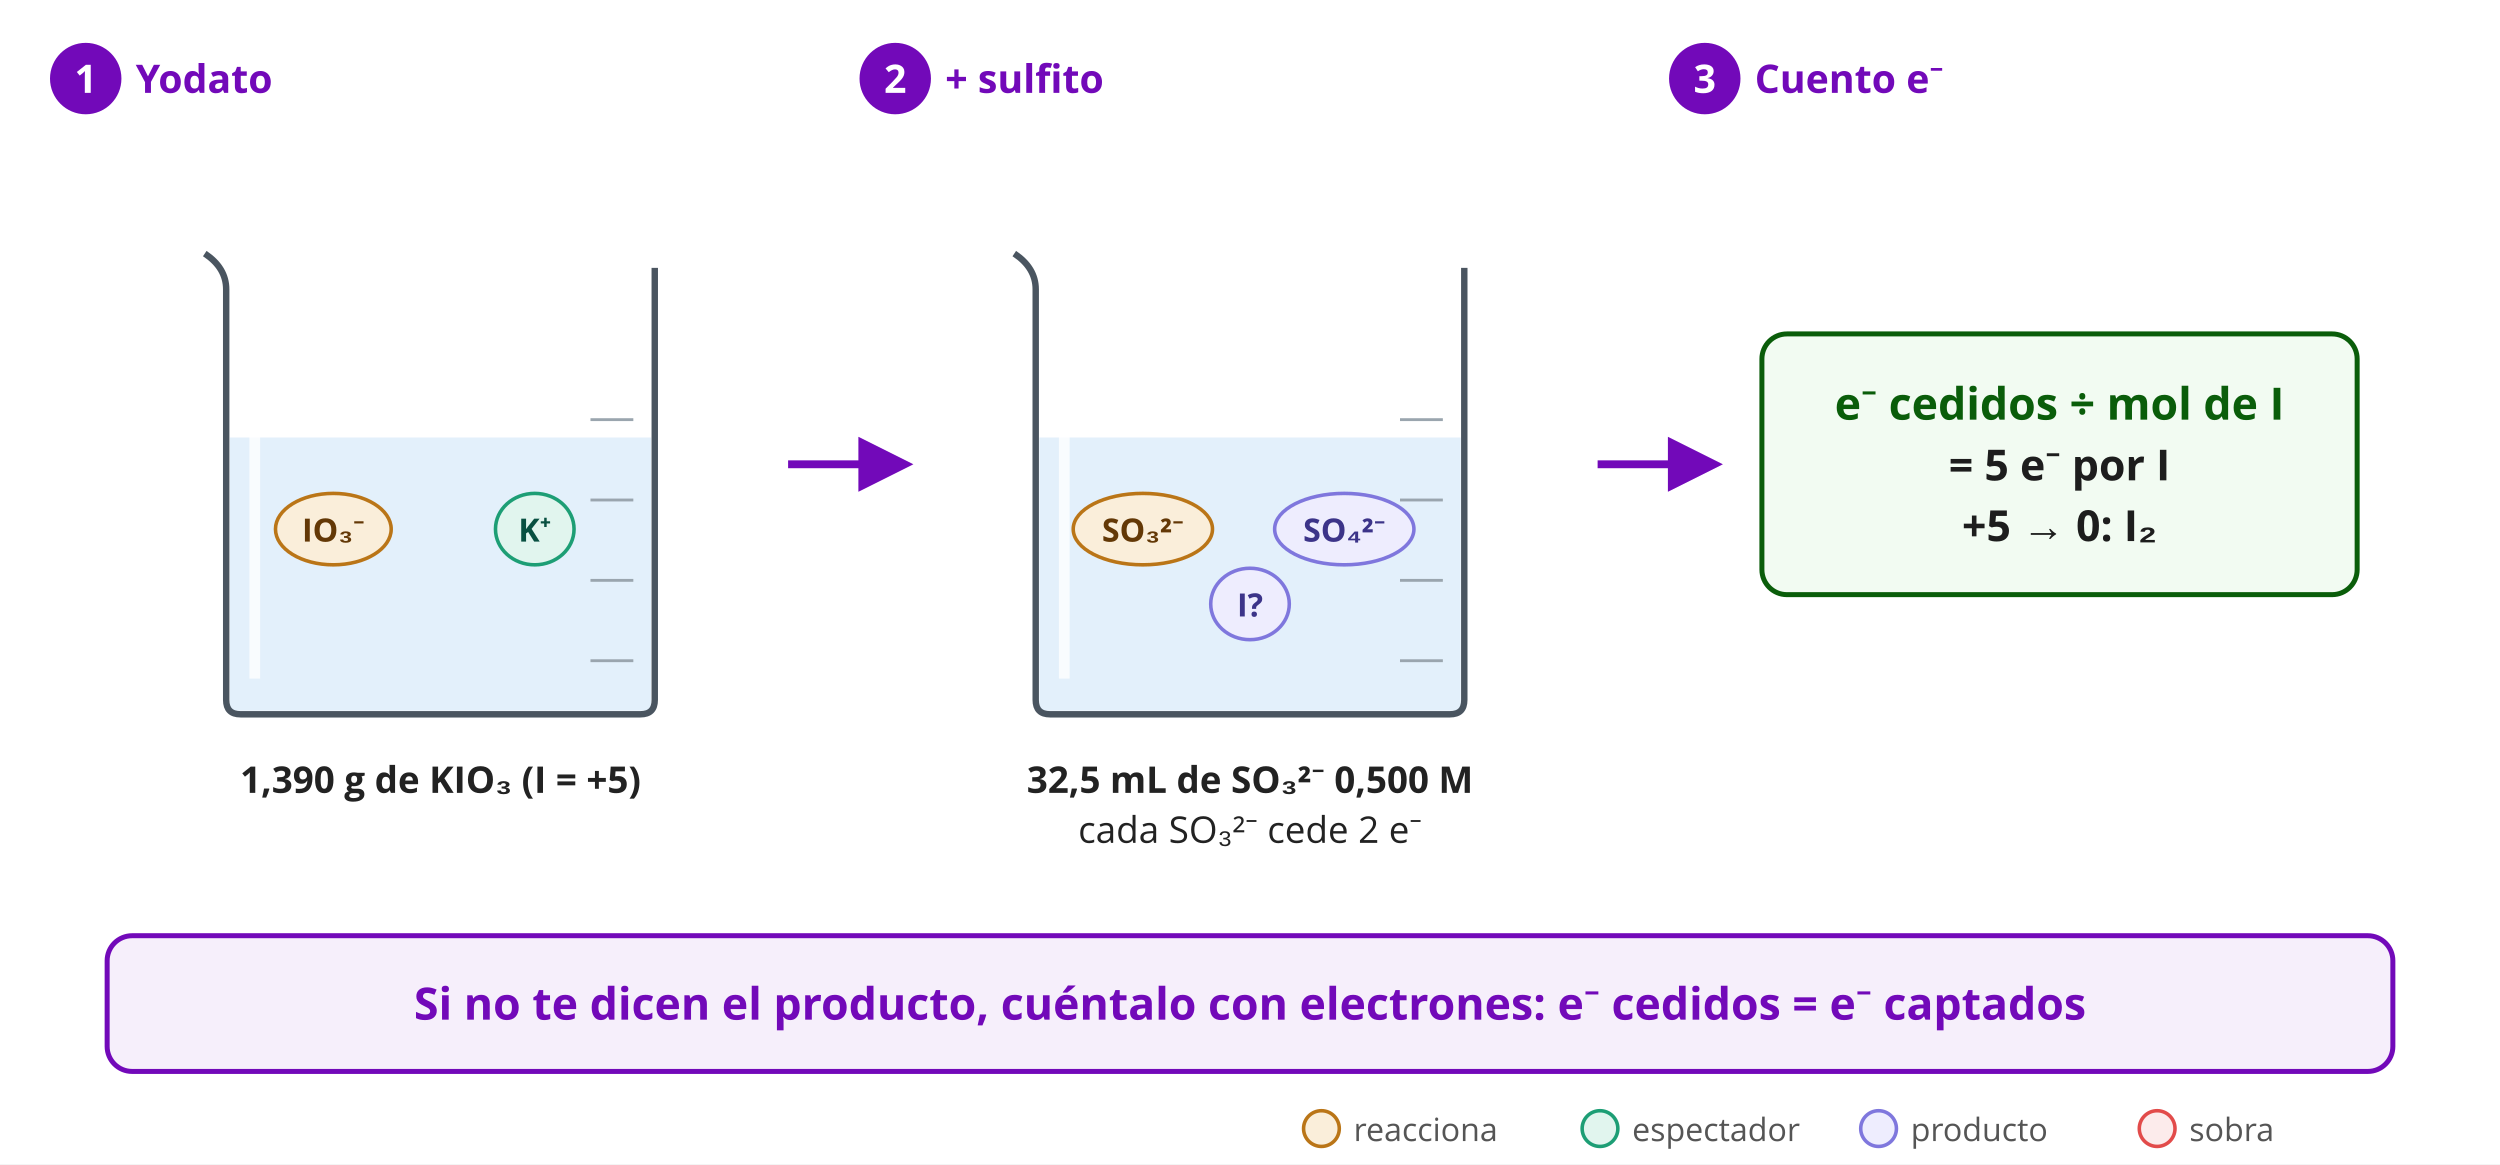
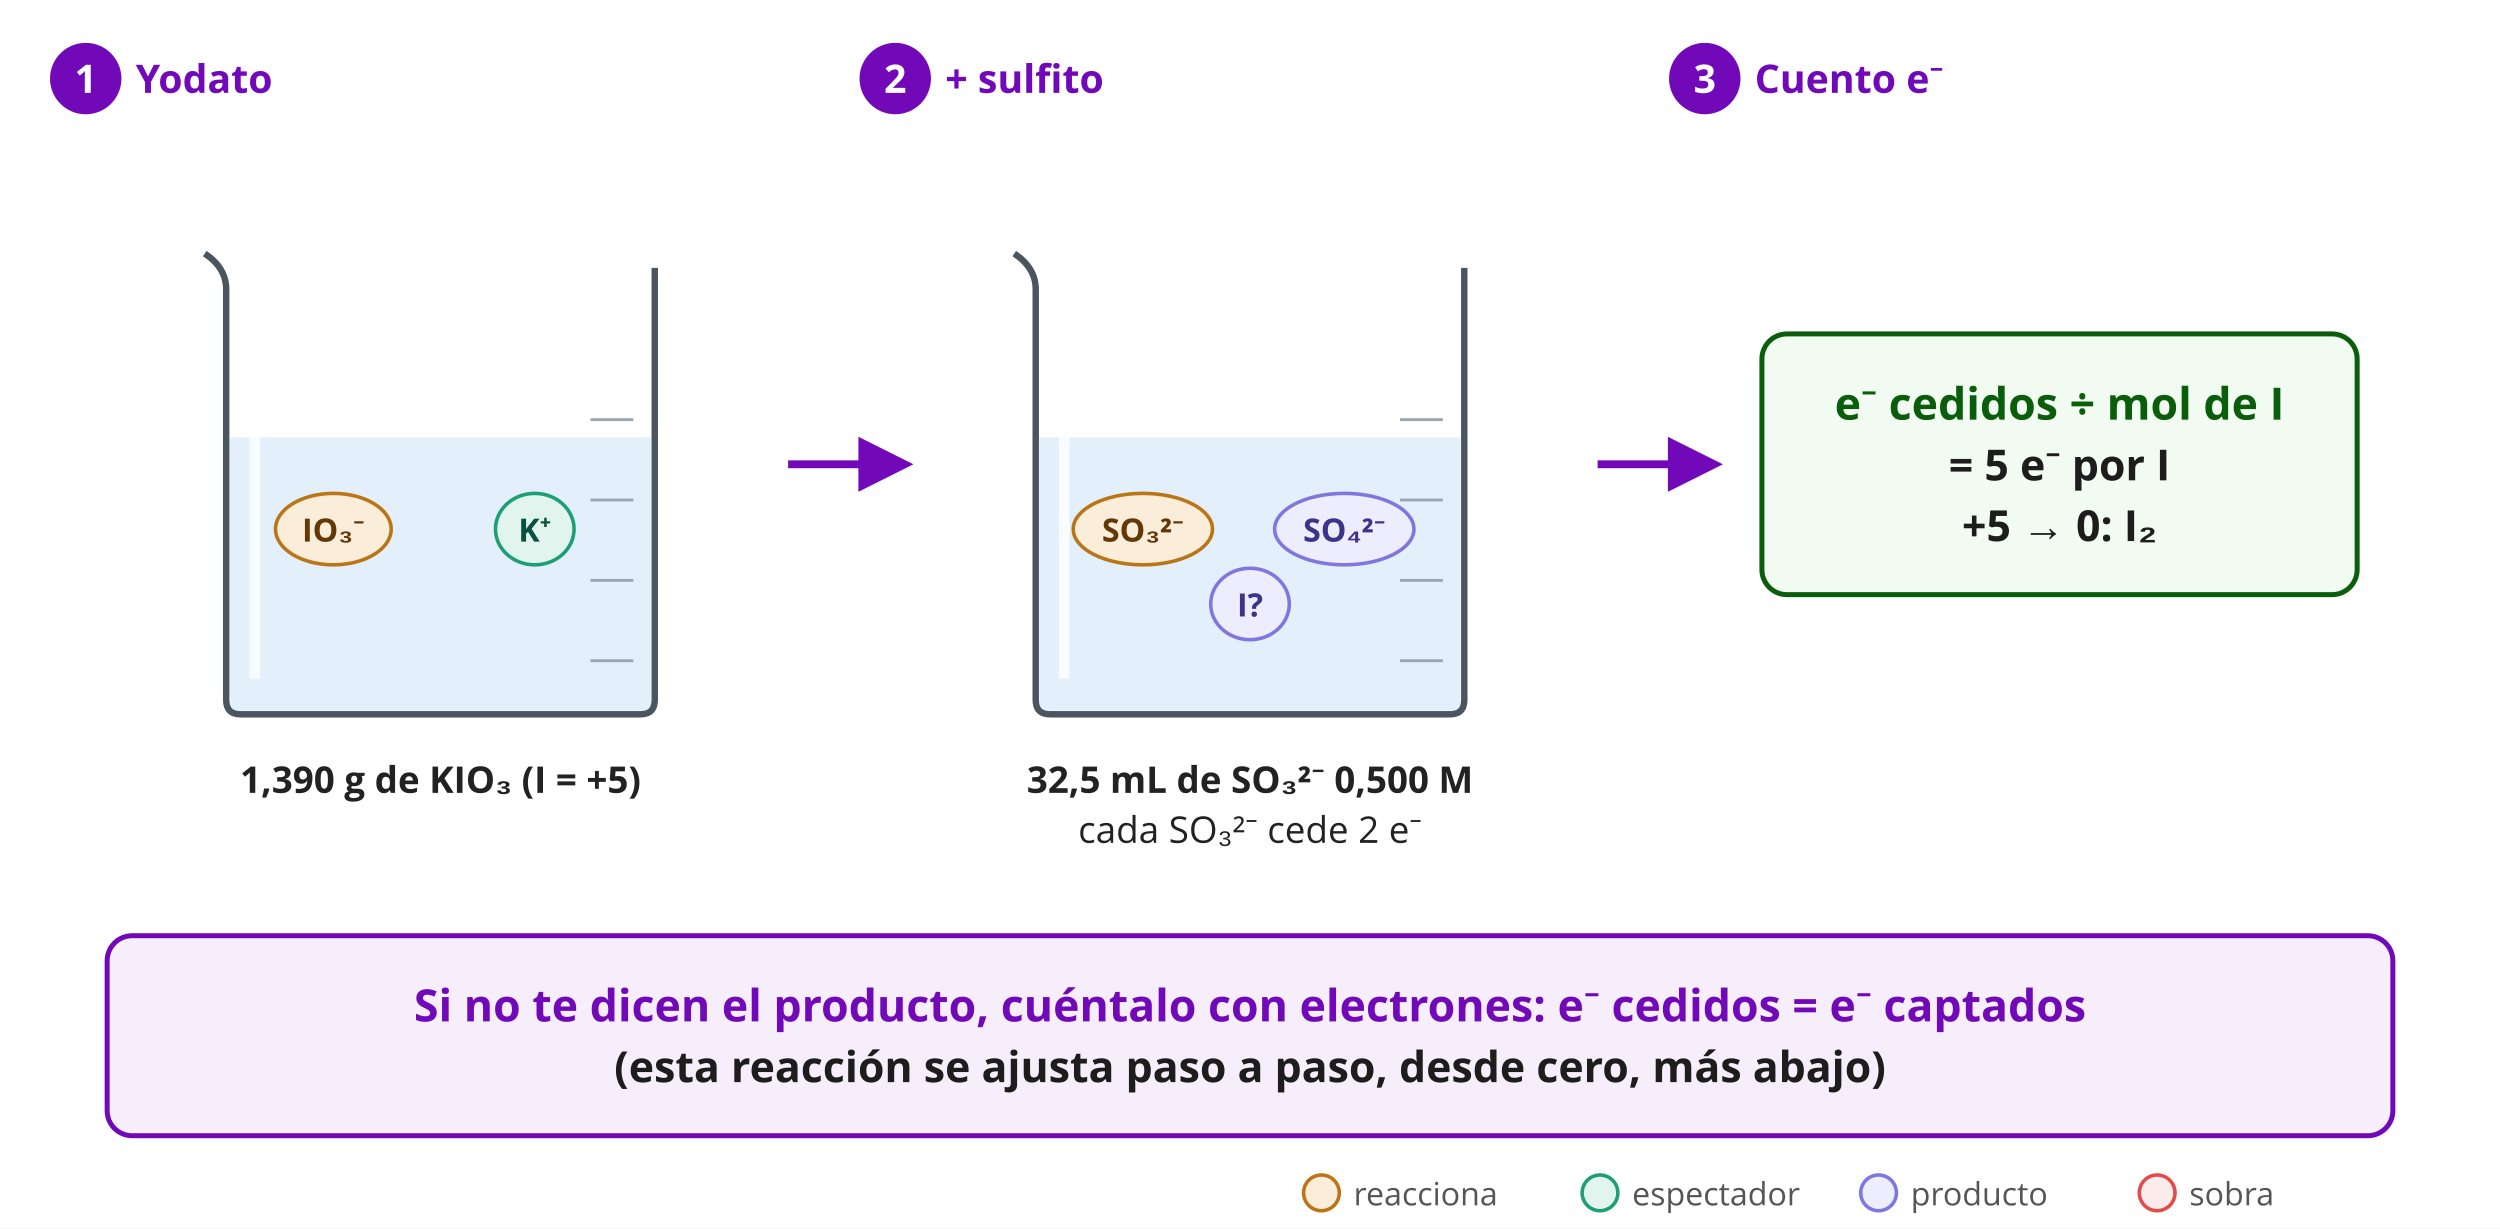
- <svg xmlns="http://www.w3.org/2000/svg" viewBox="0 0 700 326" width="700" height="326">
+ <svg xmlns="http://www.w3.org/2000/svg" viewBox="0 0 700 344" width="700" height="344">
  <defs>
    <marker id="pta" viewBox="0 0 10 10" refX="8" refY="5" markerWidth="7" markerHeight="7" orient="auto-start-reverse">
      <path d="M0 0 L10 5 L0 10 z" fill="#7209b9" />
    </marker>
  </defs>
-   <rect width="700" height="326" fill="white" />
+   <rect width="700" height="344" fill="white" />
  <circle cx="24.0" cy="22" r="10" fill="#7209b9" />
  <text x="24.0" y="26" text-anchor="middle" font-size="11" font-weight="bold" fill="white" font-family="Open Sans, Arial, sans-serif">1</text>
  <text x="40.0" y="26" text-anchor="start" font-size="11.5" font-weight="bold" fill="#7209b9" font-family="Open Sans, Arial, sans-serif" />
  <text x="38.0" y="26" text-anchor="start" font-size="11" font-weight="bold" fill="#7209b9" font-family="Open Sans, Arial, sans-serif">Yodato</text>
  <rect x="64.333" y="122.5" width="118" height="76.5" fill="#e3f0fb" />
  <path d="M57.333 71 Q63.333 75 63.333 81 V196 Q63.333 200 67.333 200 H179.333 Q183.333 200 183.333 196 V75" fill="none" stroke="#4a5560" stroke-width="1.8" />
  <line x1="165.333" y1="185.0" x2="177.333" y2="185.0" stroke="#9aa5ae" stroke-width=".8" />
  <line x1="165.333" y1="162.5" x2="177.333" y2="162.5" stroke="#9aa5ae" stroke-width=".8" />
  <line x1="165.333" y1="140.0" x2="177.333" y2="140.0" stroke="#9aa5ae" stroke-width=".8" />
  <line x1="165.333" y1="117.5" x2="177.333" y2="117.5" stroke="#9aa5ae" stroke-width=".8" />
  <line x1="71.333" y1="89" x2="71.333" y2="190" stroke="white" stroke-width="3" opacity=".8" />
  <ellipse cx="93.333" cy="148.15" rx="16.2" ry="10" fill="#FAEEDA" stroke="#BA7517" stroke-width="1" />
  <text x="93.333" y="151.65" text-anchor="middle" font-size="9" font-weight="bold" fill="#633806" font-family="Open Sans, Arial, sans-serif">IO₃⁻</text>
  <ellipse cx="149.733" cy="148.15" rx="11" ry="10" fill="#E1F5EE" stroke="#1D9E75" stroke-width="1" />
  <text x="149.733" y="151.65" text-anchor="middle" font-size="9" font-weight="bold" fill="#085041" font-family="Open Sans, Arial, sans-serif">K⁺</text>
  <text x="123.333" y="222" text-anchor="middle" font-size="10.3" font-weight="bold" fill="#222" font-family="Open Sans, Arial, sans-serif">1,390 g de KIO₃ (I = +5)</text>
  <path d="M220.667 130 L252.667 130" fill="none" stroke="#7209b9" stroke-width="2.2" marker-end="url(#pta)" />
  <circle cx="250.667" cy="22" r="10" fill="#7209b9" />
  <text x="250.667" y="26" text-anchor="middle" font-size="11" font-weight="bold" fill="white" font-family="Open Sans, Arial, sans-serif">2</text>
  <text x="266.667" y="26" text-anchor="start" font-size="11.5" font-weight="bold" fill="#7209b9" font-family="Open Sans, Arial, sans-serif" />
  <text x="264.667" y="26" text-anchor="start" font-size="11" font-weight="bold" fill="#7209b9" font-family="Open Sans, Arial, sans-serif">+ sulfito</text>
  <rect x="291.0" y="122.5" width="118" height="76.5" fill="#e3f0fb" />
  <path d="M284.0 71 Q290.0 75 290.0 81 V196 Q290.0 200 294.0 200 H406.0 Q410.0 200 410.0 196 V75" fill="none" stroke="#4a5560" stroke-width="1.8" />
  <line x1="392.0" y1="185.0" x2="404.0" y2="185.0" stroke="#9aa5ae" stroke-width=".8" />
  <line x1="392.0" y1="162.5" x2="404.0" y2="162.5" stroke="#9aa5ae" stroke-width=".8" />
  <line x1="392.0" y1="140.0" x2="404.0" y2="140.0" stroke="#9aa5ae" stroke-width=".8" />
  <line x1="392.0" y1="117.5" x2="404.0" y2="117.5" stroke="#9aa5ae" stroke-width=".8" />
  <line x1="298.0" y1="89" x2="298.0" y2="190" stroke="white" stroke-width="3" opacity=".8" />
  <ellipse cx="320.0" cy="148.15" rx="19.5" ry="10" fill="#FAEEDA" stroke="#BA7517" stroke-width="1" />
  <text x="320.0" y="151.65" text-anchor="middle" font-size="9" font-weight="bold" fill="#633806" font-family="Open Sans, Arial, sans-serif">SO₃²⁻</text>
  <ellipse cx="376.4" cy="148.15" rx="19.5" ry="10" fill="#EEEDFE" stroke="#7F77DD" stroke-width="1" />
  <text x="376.4" y="151.65" text-anchor="middle" font-size="9" font-weight="bold" fill="#3C3489" font-family="Open Sans, Arial, sans-serif">SO₄²⁻</text>
  <ellipse cx="350.0" cy="169.11" rx="11" ry="10" fill="#EEEDFE" stroke="#7F77DD" stroke-width="1" />
  <text x="350.0" y="172.61" text-anchor="middle" font-size="9" font-weight="bold" fill="#3C3489" font-family="Open Sans, Arial, sans-serif">I?</text>
  <text x="350.0" y="222" text-anchor="middle" font-size="10.3" font-weight="bold" fill="#222" font-family="Open Sans, Arial, sans-serif">32,5 mL de SO₃²⁻ 0,500 M</text>
  <text x="350.0" y="236" text-anchor="middle" font-size="10.3" font-weight="normal" fill="#222" font-family="Open Sans, Arial, sans-serif">cada SO₃²⁻ cede 2 e⁻</text>
  <path d="M447.333 130 L479.333 130" fill="none" stroke="#7209b9" stroke-width="2.2" marker-end="url(#pta)" />
  <circle cx="477.333" cy="22" r="10" fill="#7209b9" />
  <text x="477.333" y="26" text-anchor="middle" font-size="11" font-weight="bold" fill="white" font-family="Open Sans, Arial, sans-serif">3</text>
  <text x="493.333" y="26" text-anchor="start" font-size="11.5" font-weight="bold" fill="#7209b9" font-family="Open Sans, Arial, sans-serif" />
  <text x="491.333" y="26" text-anchor="start" font-size="11" font-weight="bold" fill="#7209b9" font-family="Open Sans, Arial, sans-serif">Cuento e⁻</text>
  <rect x="493.333" y="93.5" width="166.667" height="73" rx="7" fill="#f2fbf2" stroke="#0a5d0a" stroke-width="1.4" />
  <text x="576.667" y="117.5" text-anchor="middle" font-size="12.5" font-weight="bold" fill="#0a5d0a" font-family="Open Sans, Arial, sans-serif">e⁻ cedidos ÷ mol de I</text>
  <text x="576.667" y="134.5" text-anchor="middle" font-size="12" font-weight="bold" fill="#1d1d1d" font-family="Open Sans, Arial, sans-serif">= 5 e⁻ por I</text>
  <text x="576.667" y="151.5" text-anchor="middle" font-size="12" font-weight="bold" fill="#1d1d1d" font-family="Open Sans, Arial, sans-serif">+5 → 0: I₂</text>
-   <rect x="30" y="262" width="640" height="38" rx="7" fill="#f6effb" stroke="#7209b9" stroke-width="1.4" />
-   <text x="350.0" y="285.5" text-anchor="middle" font-size="12.5" font-weight="bold" fill="#7209b9" font-family="Open Sans, Arial, sans-serif">Si no te dicen el producto, cuéntalo con electrones: e⁻ cedidos = e⁻ captados</text>
-   <circle cx="370" cy="316" r="5" fill="#FAEEDA" stroke="#BA7517" />
-   <text x="379" y="319.5" text-anchor="start" font-size="9" font-weight="normal" fill="#555" font-family="Open Sans, Arial, sans-serif">reacciona</text>
-   <circle cx="448" cy="316" r="5" fill="#E1F5EE" stroke="#1D9E75" />
-   <text x="457" y="319.5" text-anchor="start" font-size="9" font-weight="normal" fill="#555" font-family="Open Sans, Arial, sans-serif">espectador</text>
-   <circle cx="526" cy="316" r="5" fill="#EEEDFE" stroke="#7F77DD" />
-   <text x="535" y="319.5" text-anchor="start" font-size="9" font-weight="normal" fill="#555" font-family="Open Sans, Arial, sans-serif">producto</text>
-   <circle cx="604" cy="316" r="5" fill="#FCEBEB" stroke="#E24B4A" />
-   <text x="613" y="319.5" text-anchor="start" font-size="9" font-weight="normal" fill="#555" font-family="Open Sans, Arial, sans-serif">sobra</text>
+   <rect x="30" y="262" width="640" height="56" rx="7" fill="#f6effb" stroke="#7209b9" stroke-width="1.4" />
+   <text x="350.0" y="286.0" text-anchor="middle" font-size="12.5" font-weight="bold" fill="#7209b9" font-family="Open Sans, Arial, sans-serif">Si no te dicen el producto, cuéntalo con electrones: e⁻ cedidos = e⁻ captados</text>
+   <text x="350.0" y="303.0" text-anchor="middle" font-size="12" font-weight="bold" fill="#1d1d1d" font-family="Open Sans, Arial, sans-serif">(esta reacción se ajusta paso a paso, desde cero, más abajo)</text>
+   <circle cx="370" cy="334" r="5" fill="#FAEEDA" stroke="#BA7517" />
+   <text x="379" y="337.5" text-anchor="start" font-size="9" font-weight="normal" fill="#555" font-family="Open Sans, Arial, sans-serif">reacciona</text>
+   <circle cx="448" cy="334" r="5" fill="#E1F5EE" stroke="#1D9E75" />
+   <text x="457" y="337.5" text-anchor="start" font-size="9" font-weight="normal" fill="#555" font-family="Open Sans, Arial, sans-serif">espectador</text>
+   <circle cx="526" cy="334" r="5" fill="#EEEDFE" stroke="#7F77DD" />
+   <text x="535" y="337.5" text-anchor="start" font-size="9" font-weight="normal" fill="#555" font-family="Open Sans, Arial, sans-serif">producto</text>
+   <circle cx="604" cy="334" r="5" fill="#FCEBEB" stroke="#E24B4A" />
+   <text x="613" y="337.5" text-anchor="start" font-size="9" font-weight="normal" fill="#555" font-family="Open Sans, Arial, sans-serif">sobra</text>
</svg>
